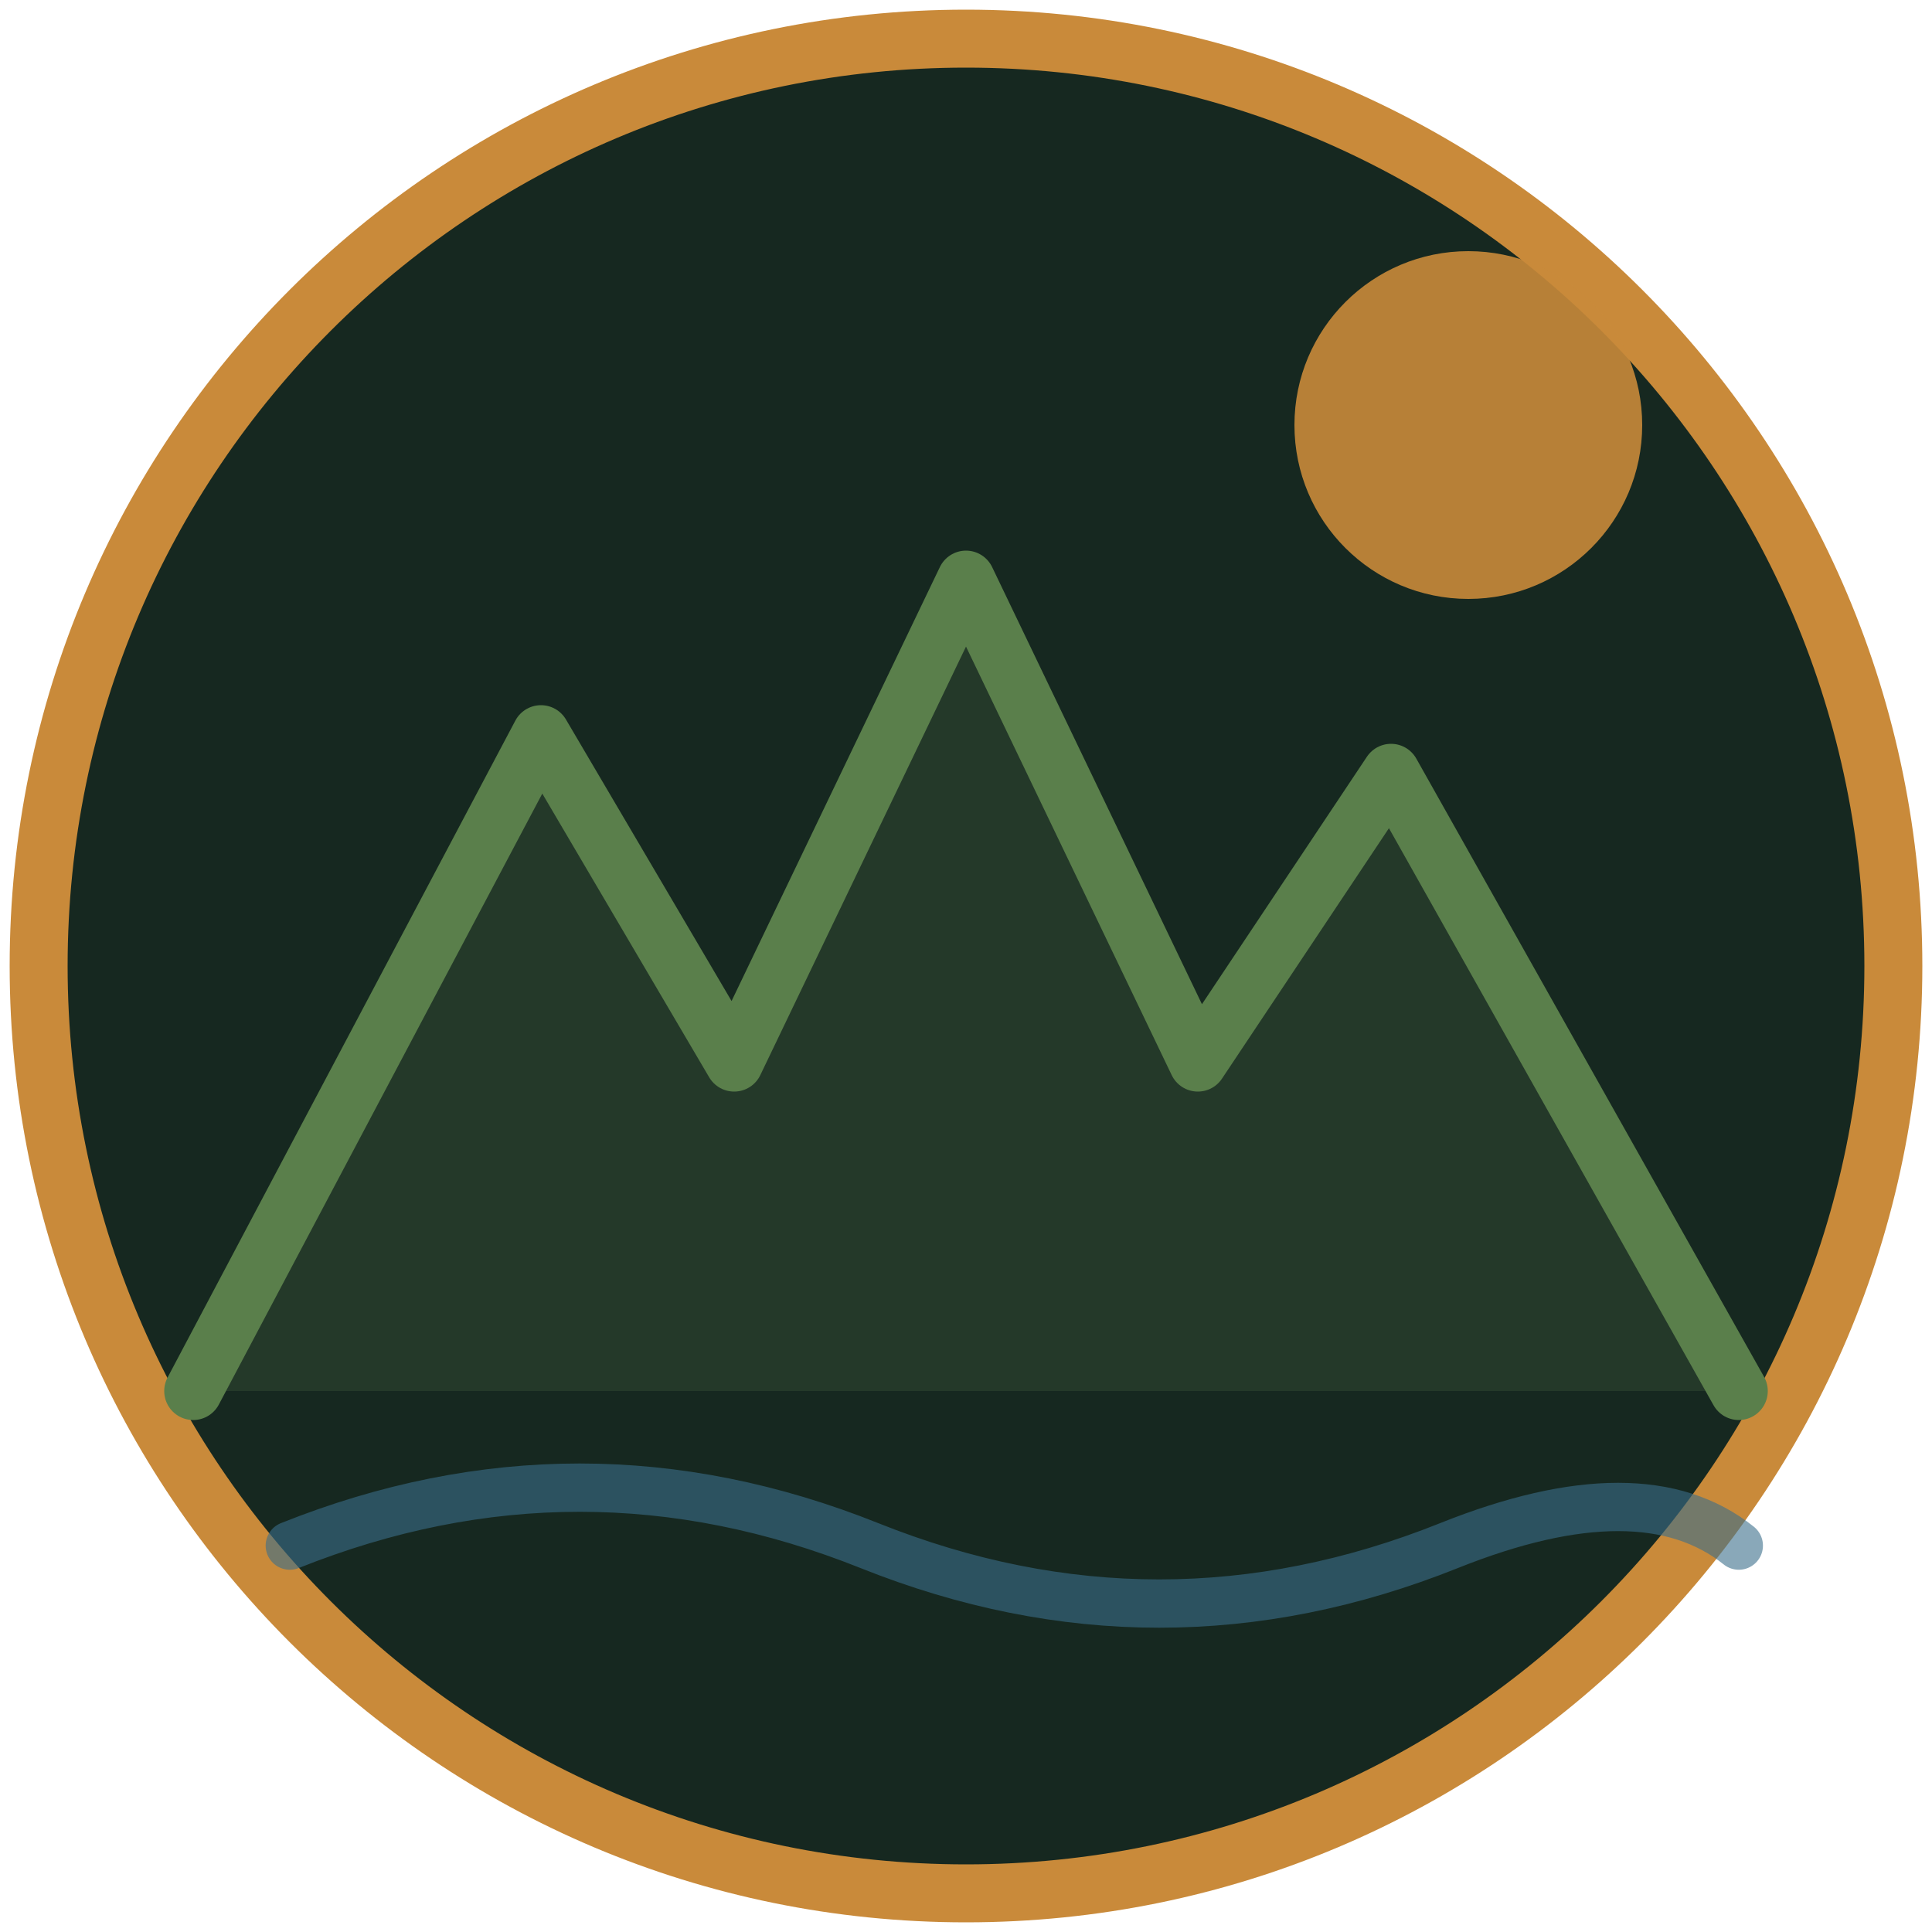
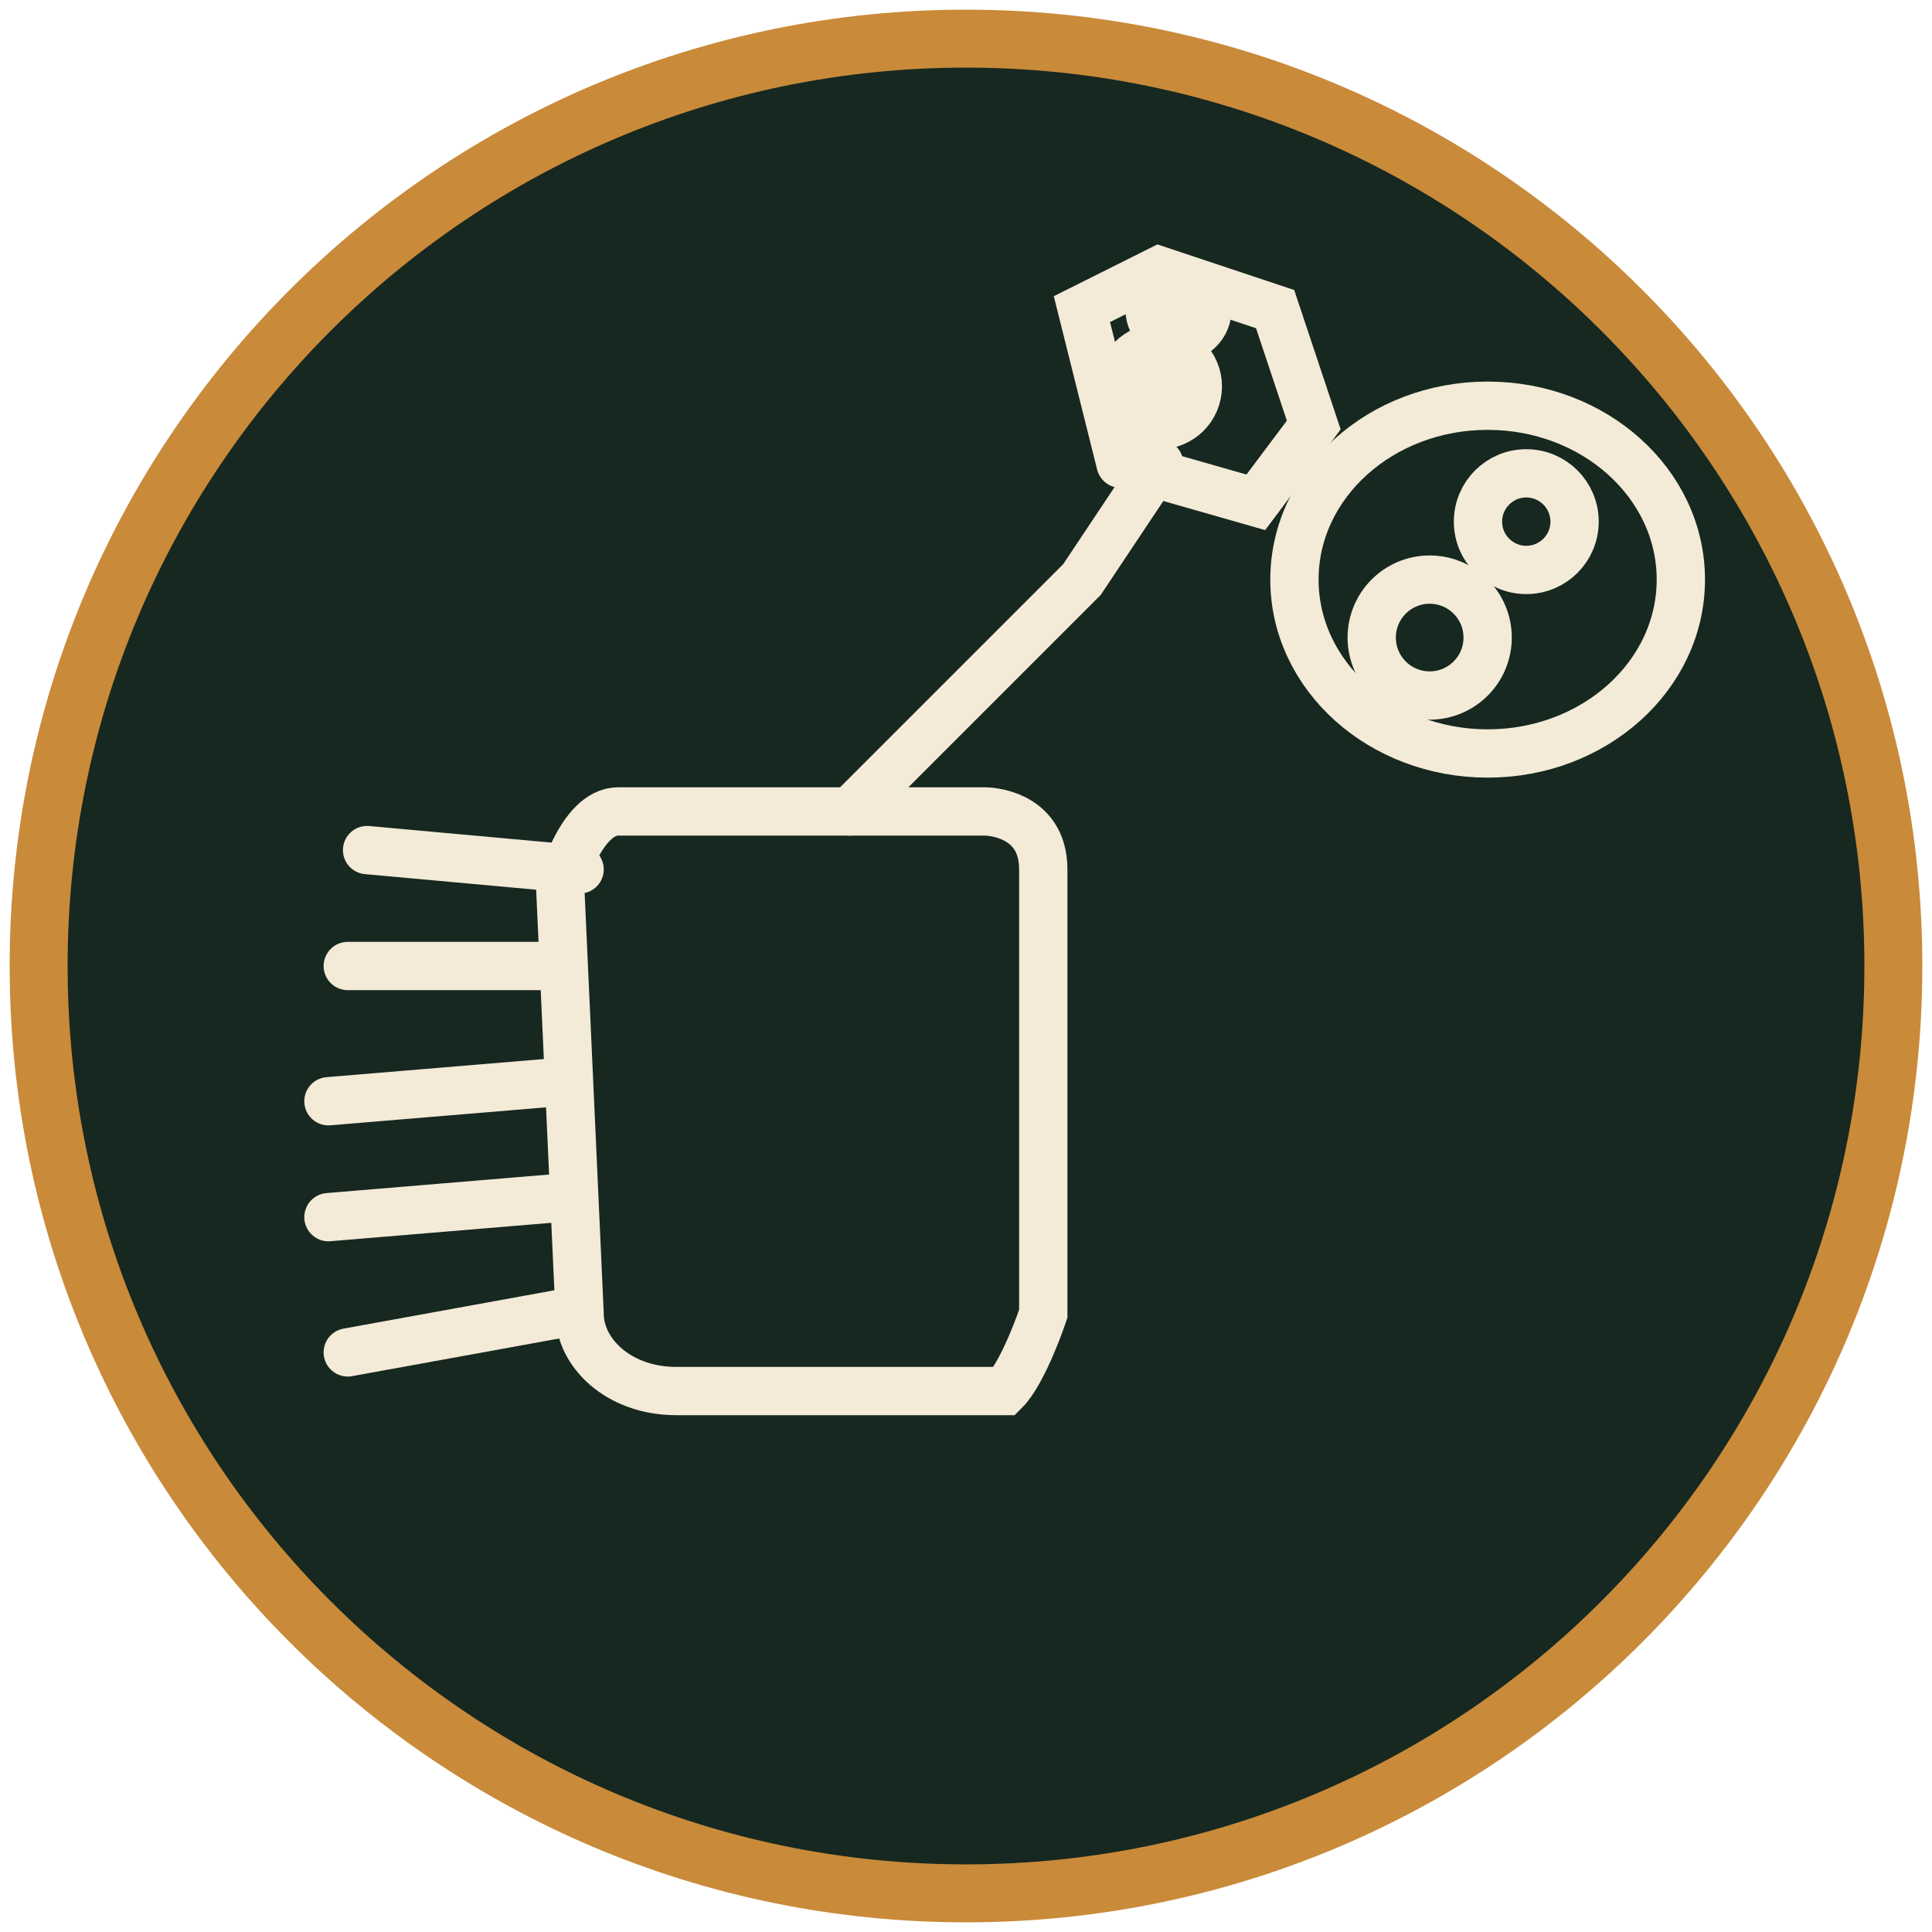
<svg xmlns="http://www.w3.org/2000/svg" width="32" height="32" viewBox="0 0 100 100" fill="none">
  <circle cx="50" cy="50" r="48" fill="#162820" stroke="#c98a3a" stroke-width="3" />
-   <path d="M10 72 L28 38 L38 55 L50 30 L62 55 L72 40 L90 72" stroke="#5a7f4b" stroke-width="3" stroke-linecap="round" stroke-linejoin="round" fill="#5a7f4b" fill-opacity="0.2" />
-   <circle cx="76" cy="22" r="9" fill="#c98a3a" opacity="0.9" />
-   <path d="M15 80 Q30 74 45 80 Q60 86 75 80 Q85 76 90 80" stroke="#3a6e8a" stroke-width="2.5" stroke-linecap="round" fill="none" opacity="0.6" />
+   <g transform="rotate(-90, 50, 50)" stroke="#f3ead7" stroke-width="2.5" stroke-linecap="round" fill="none">
+     <path d="M28 35 L28 52 C29 53 32 54 32 54 L55 54 C58 54 58 51 58 51 L58 32 C58 30 54 29 54 29 L32 30 C30 30 28 32 28 35 Z" />
+     <path d="M32 29 L30 18" />
+     <path d="M38 29 L37 17" />
+     <path d="M44 29 L43 17" />
+     <path d="M50 29 L50 18" />
+     <path d="M55 30 L56 19" />
+     <path d="M58 44 L70 56 L76 60" />
+     <path d="M76 58 L84 56 L86 60 L84 66 L78 68 L74 65 L76 58" />
+     <circle cx="80" cy="60" r="2" fill="#f3ead7" />
+     <circle cx="84" cy="61" r="1.5" fill="#f3ead7" />
+     <ellipse cx="70" cy="77" rx="9" ry="10" />
+     <circle cx="67" cy="74" r="3" />
+     <circle cx="73" cy="79" r="2.5" />
+   </g>
</svg>
